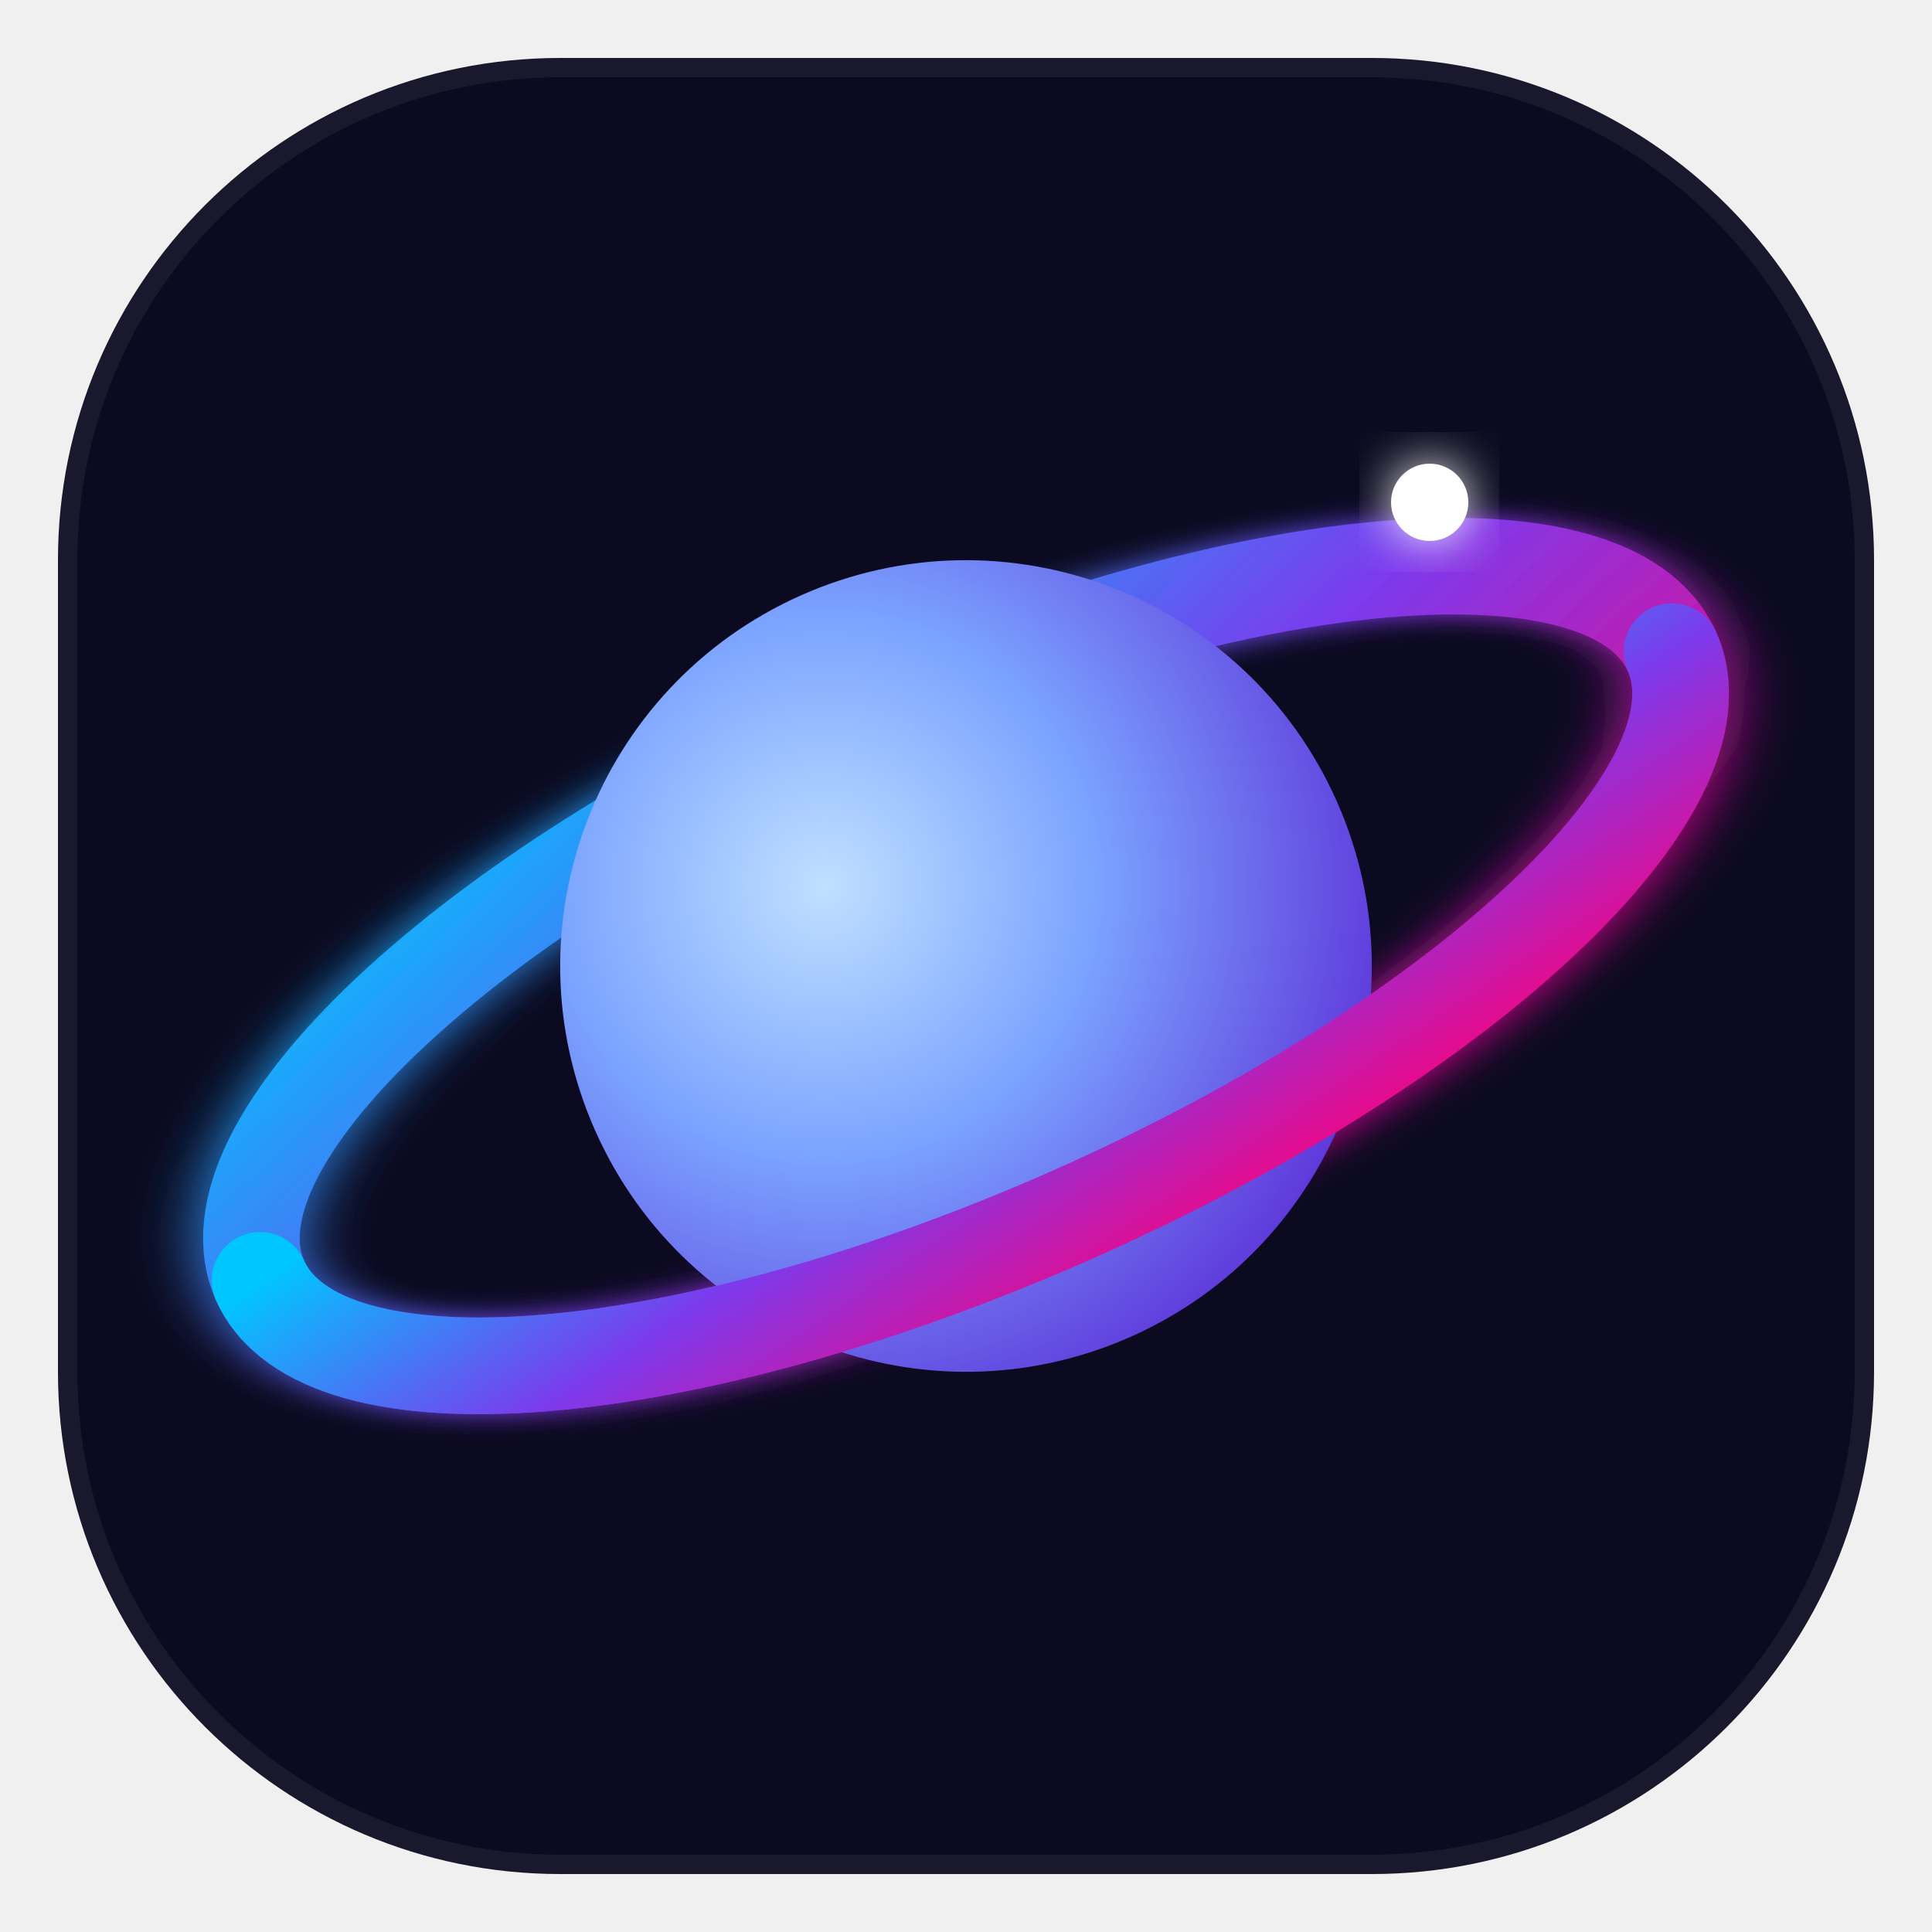
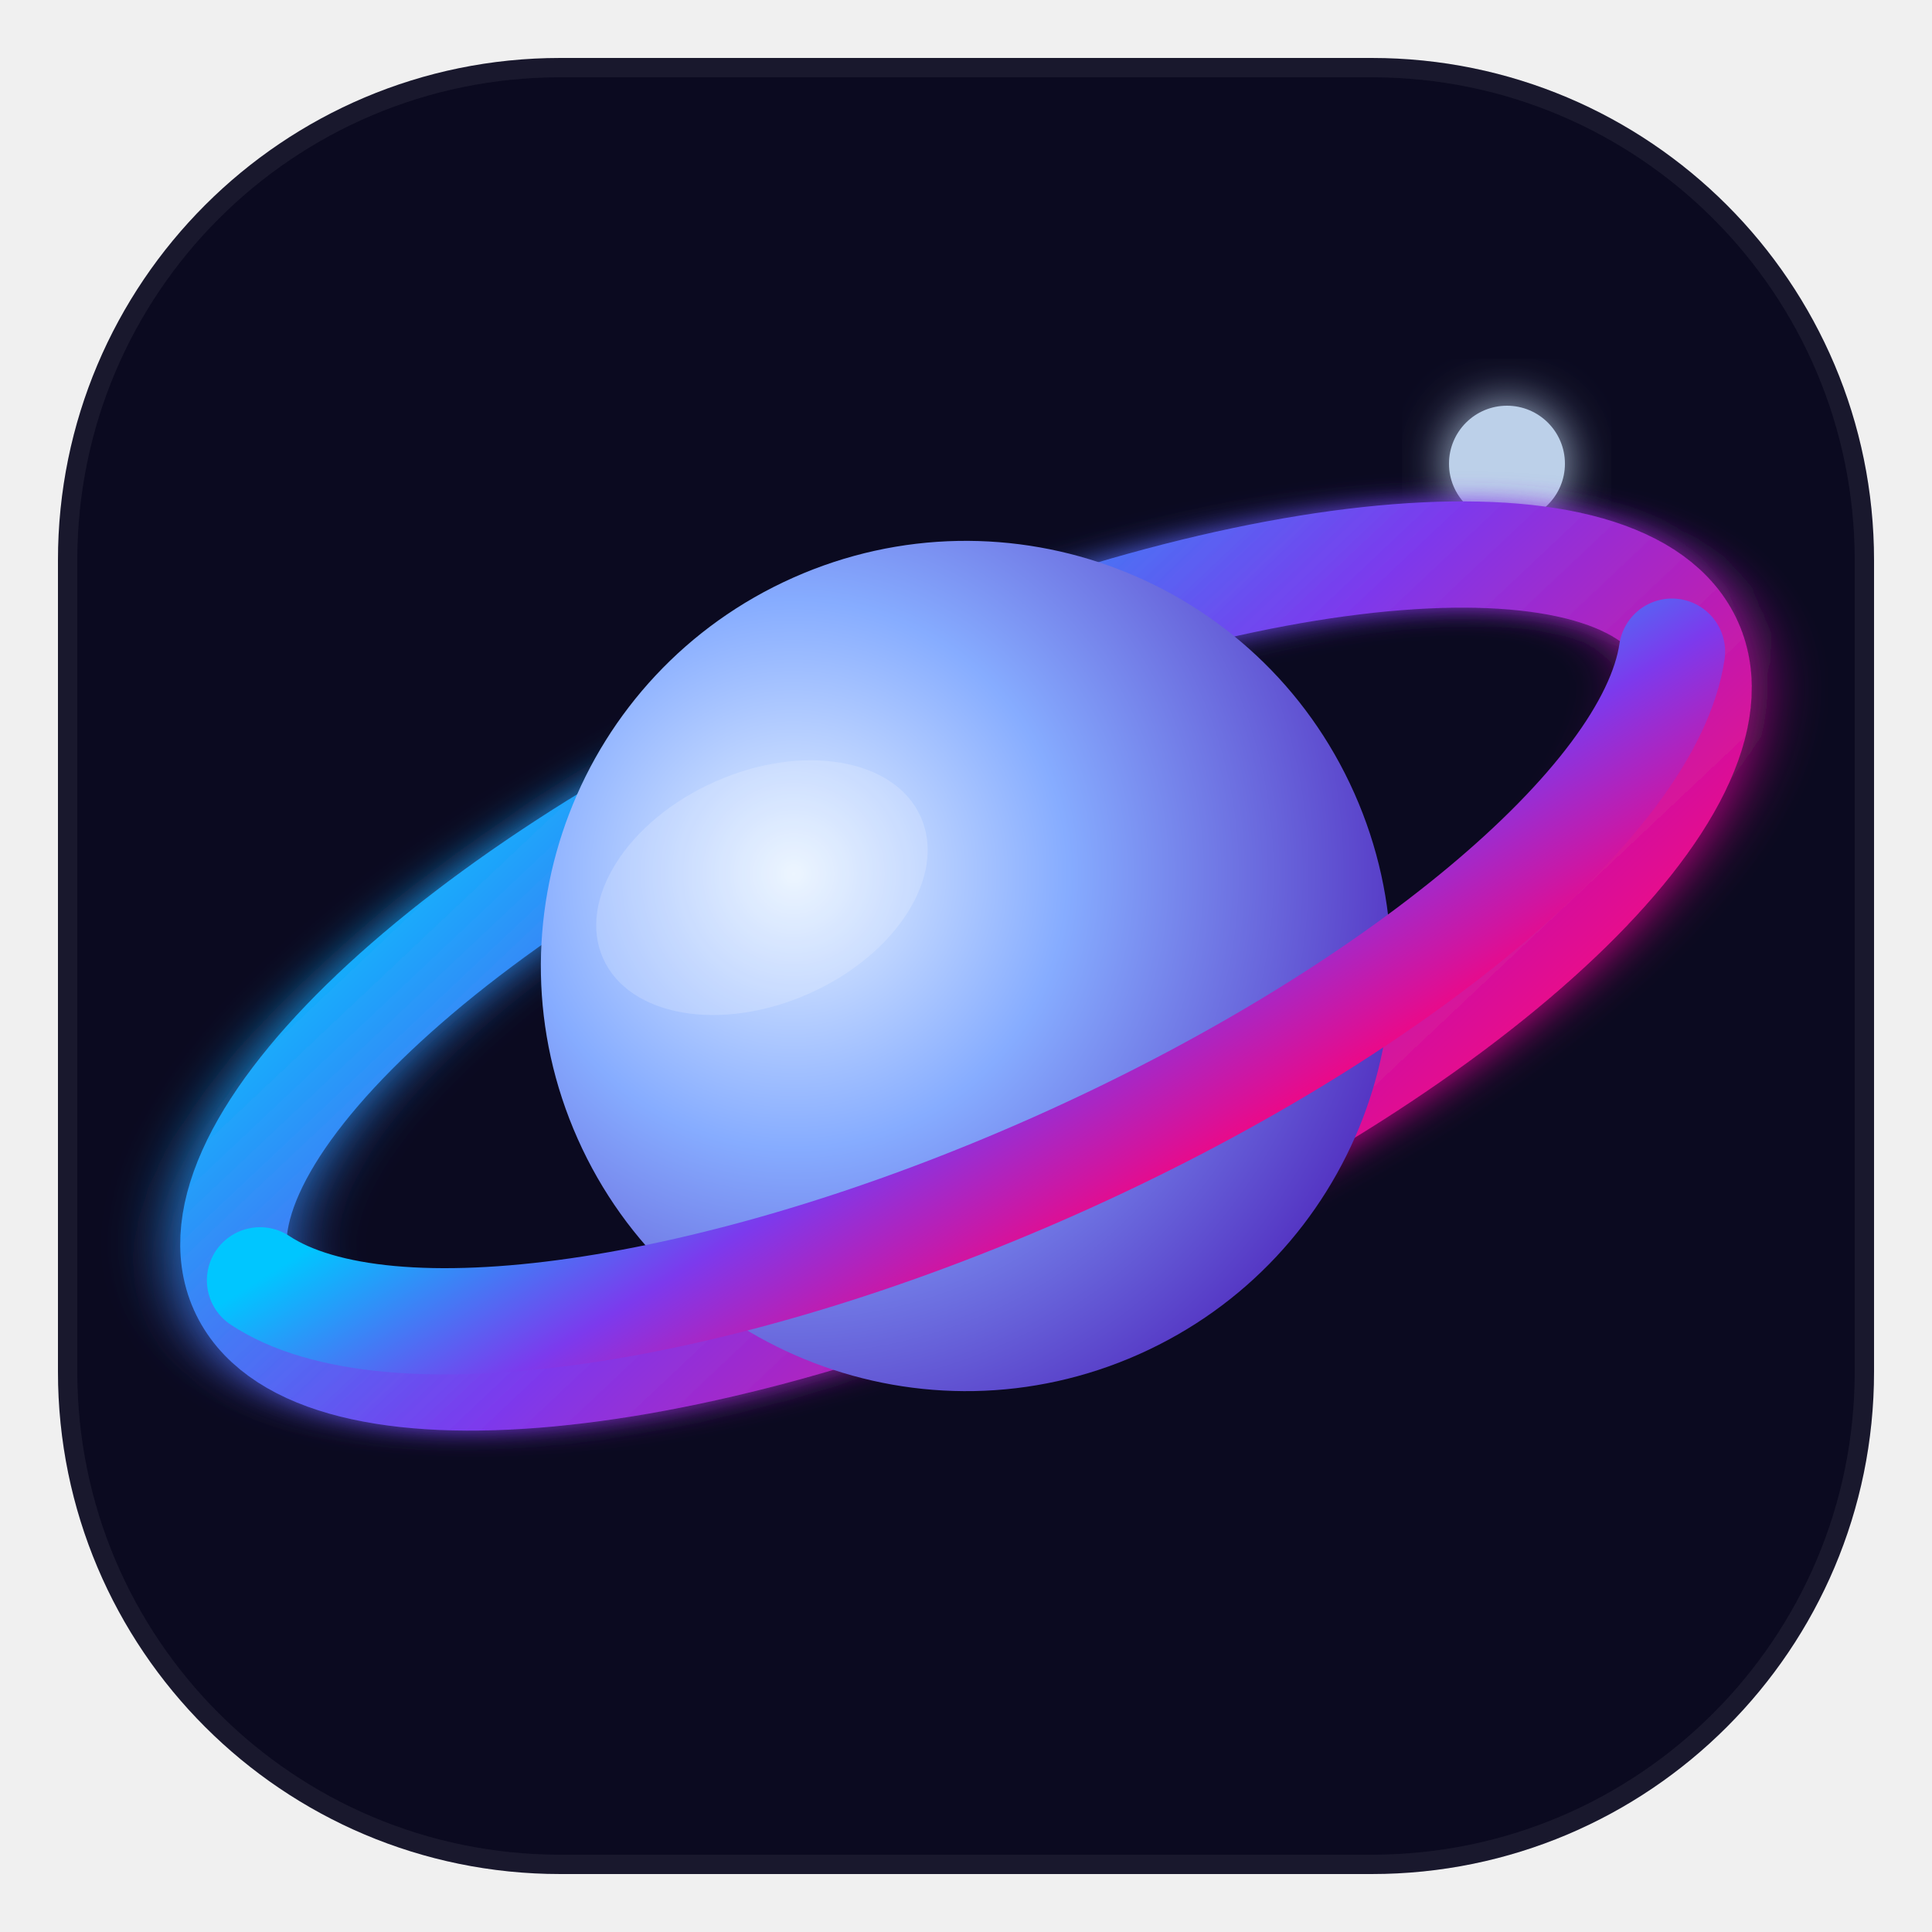
<svg xmlns="http://www.w3.org/2000/svg" viewBox="0 0 100 100" fill="none">
  <defs>
-     <linearGradient id="sat-ring" x1="0" y1="0" x2="1" y2="1">
+     <linearGradient id="sp" x1="0" y1="0" x2="1" y2="1">
      <stop offset="0" stop-color="#00c6ff" />
      <stop offset=".5" stop-color="#7c3aed" />
      <stop offset="1" stop-color="#ff0076" />
    </linearGradient>
-     <radialGradient id="sat-planet" cx=".38" cy=".34" r=".75">
-       <stop offset="0" stop-color="#bfe0ff" />
-       <stop offset=".45" stop-color="#7aa2ff" />
-       <stop offset="1" stop-color="#5b2bd6" />
+     <radialGradient id="spp" cx=".36" cy=".32" r=".8">
+       <stop offset="0" stop-color="#e8f3ff" />
+       <stop offset=".4" stop-color="#86acff" />
+       <stop offset="1" stop-color="#4b1fb8" />
    </radialGradient>
-     <filter id="sat-glow" x="-40%" y="-40%" width="180%" height="180%">
+     <filter id="spg" x="-40%" y="-40%" width="180%" height="180%">
      <feGaussianBlur stdDeviation="1.3" result="b" />
      <feMerge>
        <feMergeNode in="b" />
        <feMergeNode in="SourceGraphic" />
      </feMerge>
    </filter>
  </defs>
  <rect x="3" y="3" width="94" height="94" rx="26" fill="#0b0a20" />
  <rect x="3.5" y="3.5" width="93" height="93" rx="25.5" fill="none" stroke="#fff" stroke-opacity=".06" />
+   <circle cx="78" cy="24" r="3" fill="#cfe6ff" opacity=".9" filter="url(#spg)" />
  <g transform="rotate(-24 50 50)">
-     <ellipse cx="50" cy="50" rx="40" ry="14" fill="none" stroke="url(#sat-ring)" stroke-width="5" filter="url(#sat-glow)" />
-     <circle cx="50" cy="50" r="21" fill="url(#sat-planet)" />
-     <path d="M10 50 A40 14 0 0 0 90 50" fill="none" stroke="url(#sat-ring)" stroke-width="5" stroke-linecap="round" />
+     <ellipse cx="50" cy="50" rx="41" ry="14.5" fill="none" stroke="url(#sp)" stroke-width="5.5" filter="url(#spg)" />
+     <circle cx="50" cy="50" r="22" fill="url(#spp)" />
+     <ellipse cx="42" cy="42" rx="9" ry="6" fill="#fff" opacity=".18" />
+     <path d="M10 50 A41 14.5 0 0 0 90 50" fill="none" stroke="url(#sp)" stroke-width="5.5" stroke-linecap="round" />
  </g>
-   <circle cx="74" cy="26" r="2" fill="#fff" filter="url(#sat-glow)" />
</svg>
